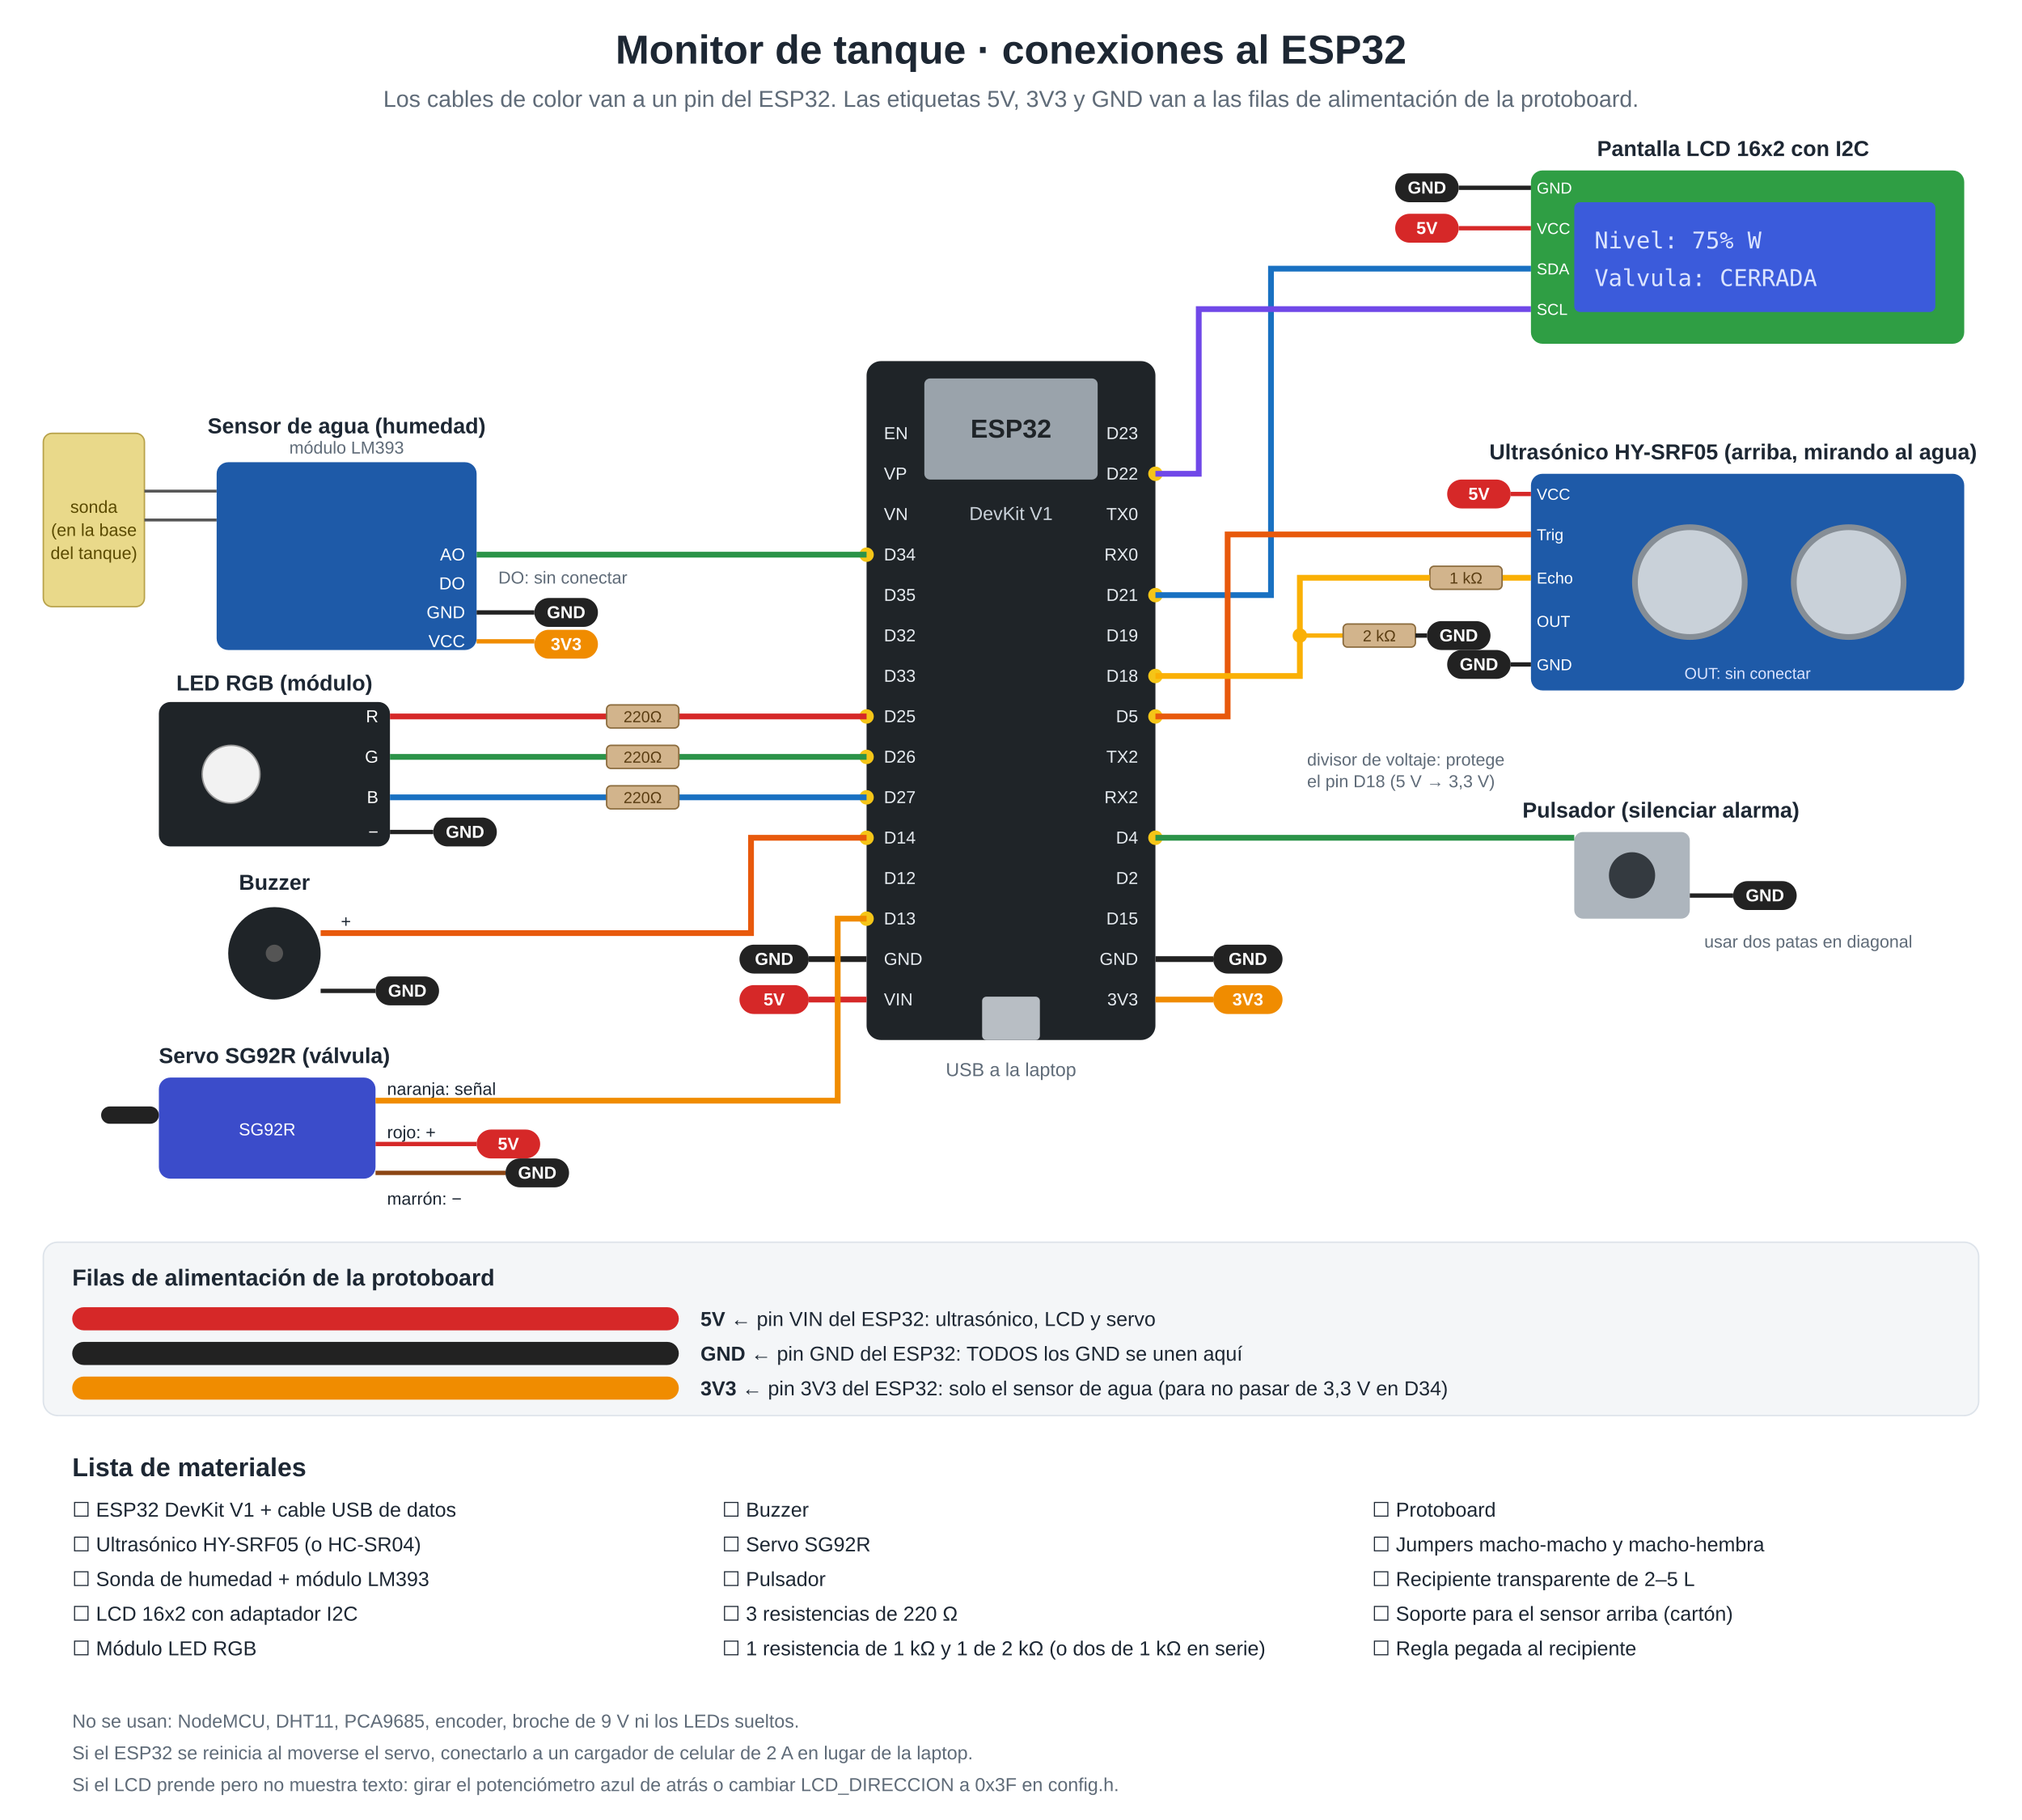
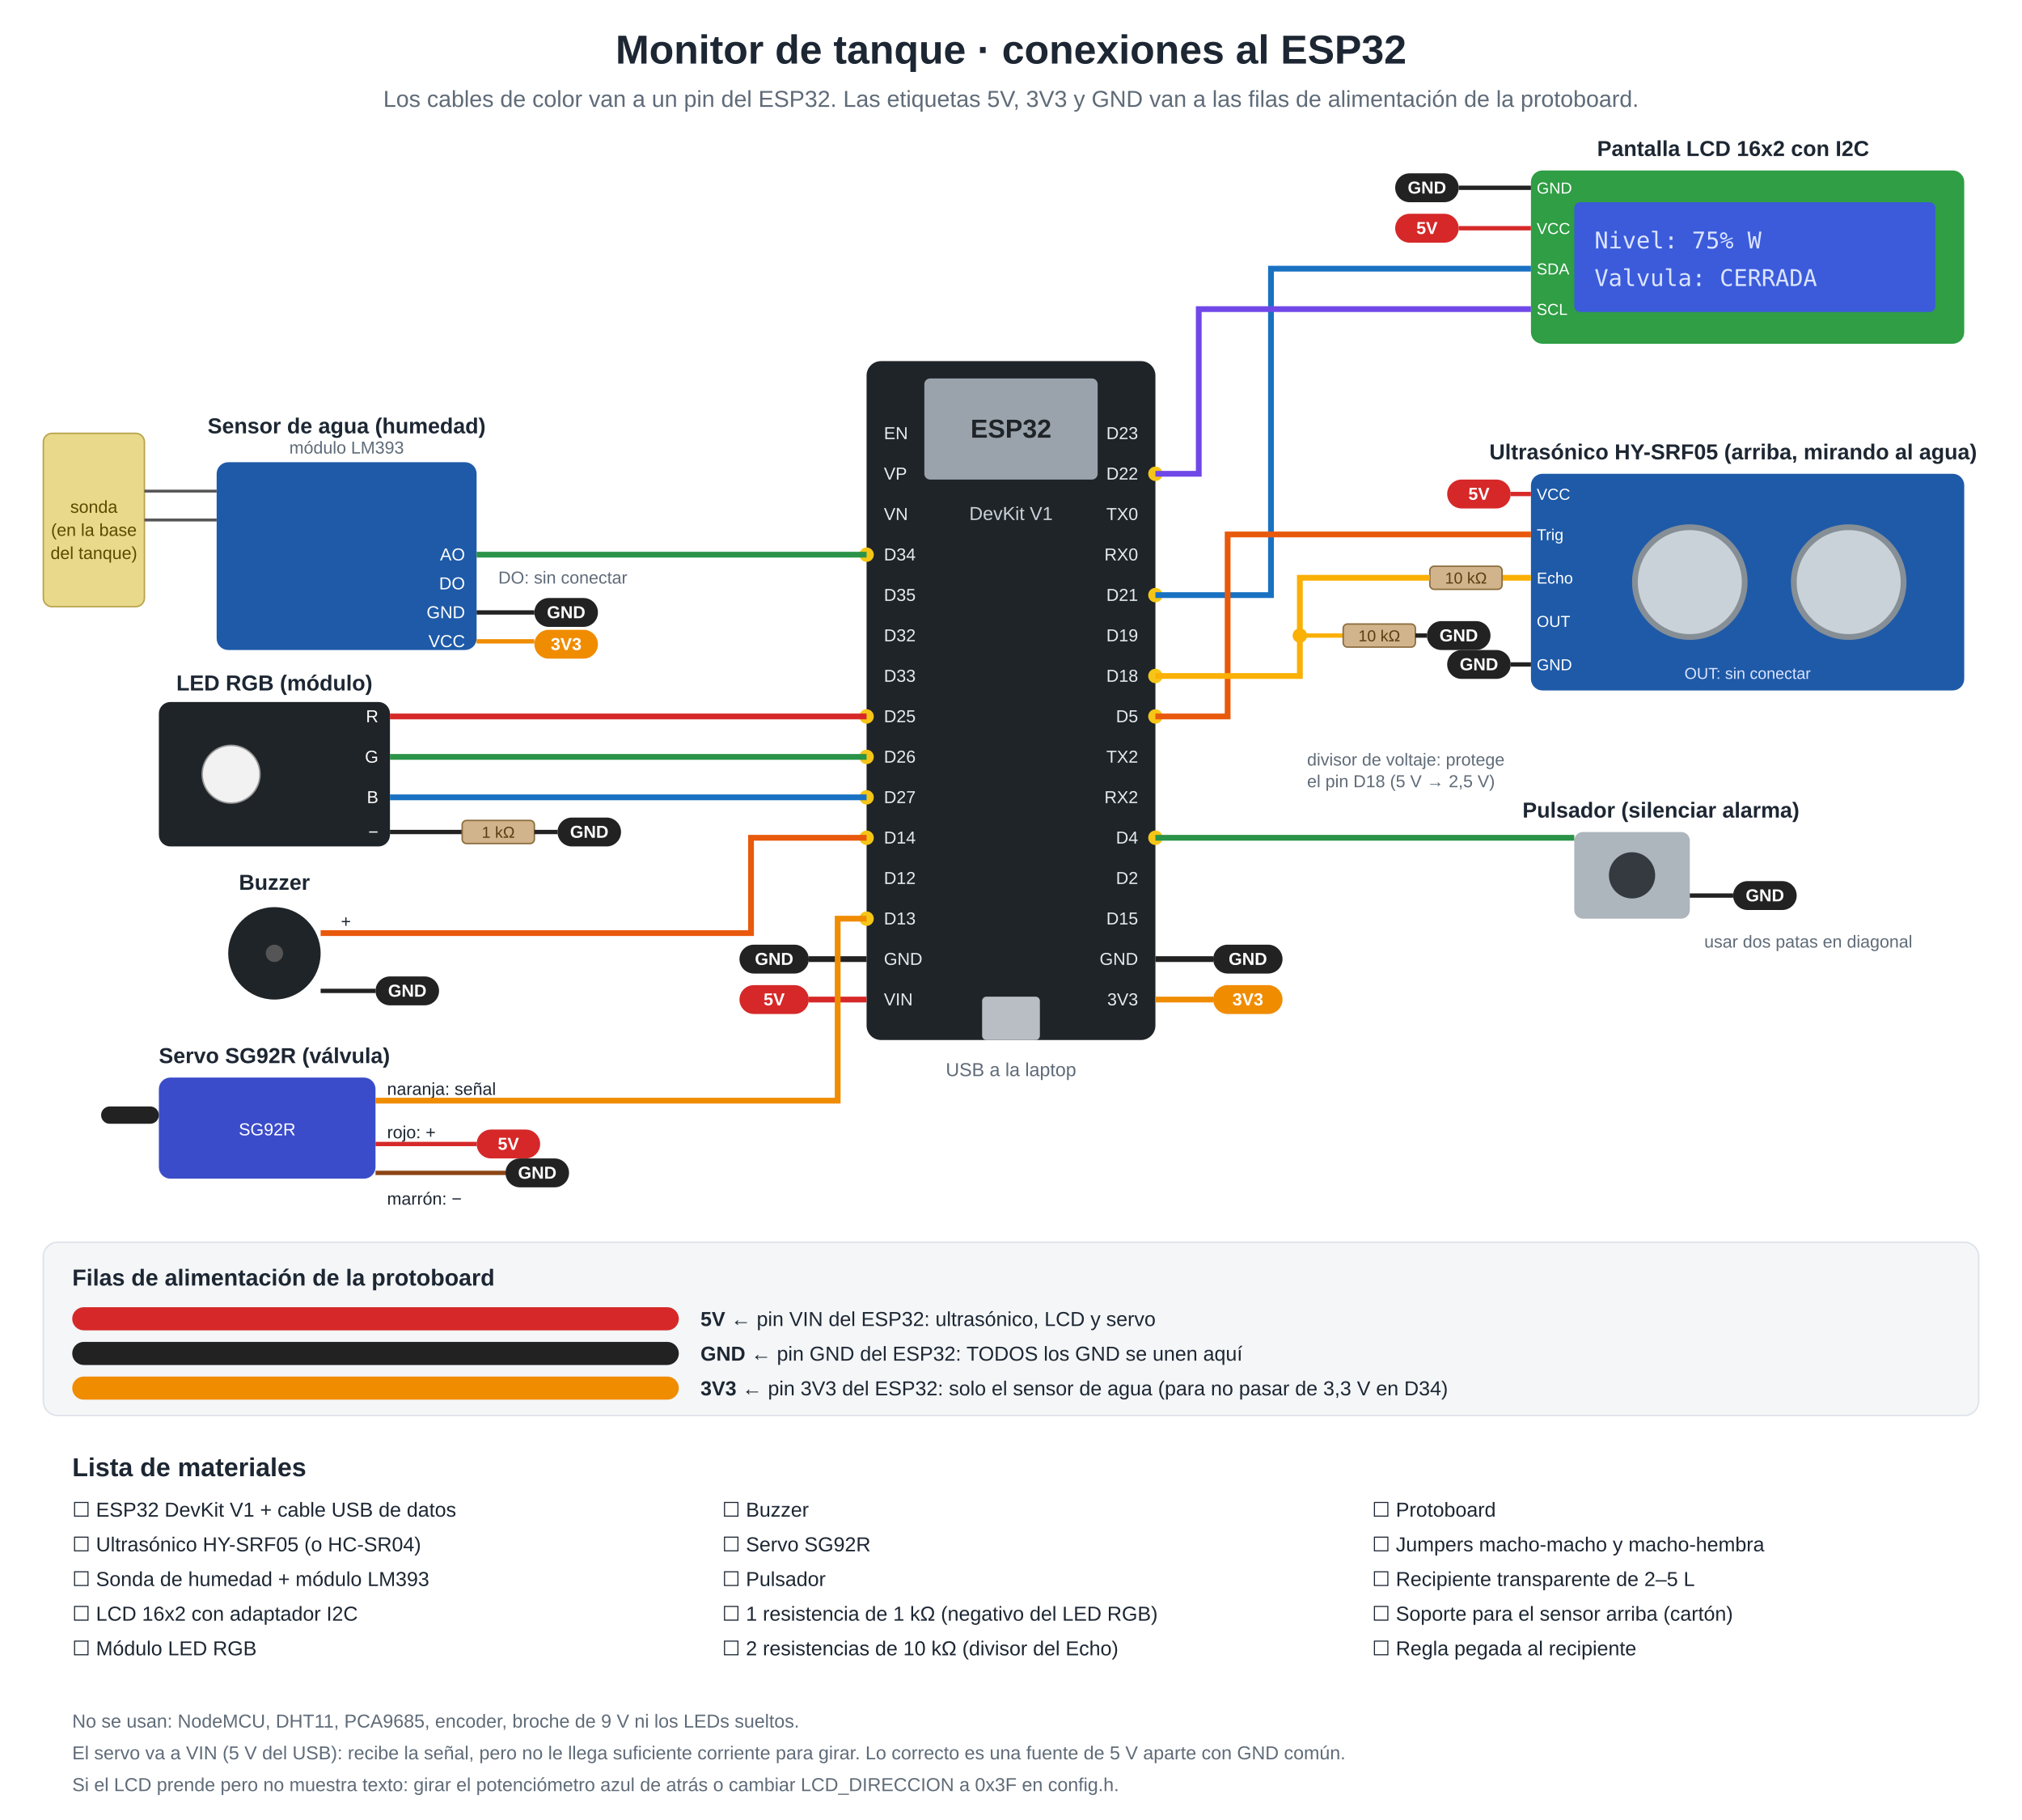
<svg xmlns="http://www.w3.org/2000/svg" viewBox="0 0 1400 1260" width="100%" font-family="Segoe UI, Arial, sans-serif">
  <rect width="1400" height="1260" fill="#ffffff" />
  <text x="700" y="44" text-anchor="middle" font-size="28" font-weight="700" fill="#1d2733">Monitor de tanque · conexiones al ESP32</text>
  <text x="700" y="74" text-anchor="middle" font-size="16" fill="#5f6b78">Los cables de color van a un pin del ESP32. Las etiquetas 5V, 3V3 y GND van a las filas de alimentación de la protoboard.</text>
  <rect x="600" y="250" width="200" height="470" rx="10" fill="#1f2428" />
  <rect x="640" y="262" width="120" height="70" rx="4" fill="#9aa3ab" />
  <text x="700" y="303" text-anchor="middle" font-size="18" font-weight="700" fill="#1f2428">ESP32</text>
  <text x="700" y="360" text-anchor="middle" font-size="13" fill="#c9d1d9">DevKit V1</text>
  <rect x="680" y="690" width="40" height="30" rx="3" fill="#b8bec4" />
  <text x="700" y="745" text-anchor="middle" font-size="13" fill="#5f6b78">USB a la laptop</text>
  <g font-size="12" fill="#e6ebf0">
    <text x="612" y="304">EN</text>
    <text x="612" y="332">VP</text>
    <text x="612" y="360">VN</text>
    <text x="612" y="388">D34</text>
    <text x="612" y="416">D35</text>
    <text x="612" y="444">D32</text>
    <text x="612" y="472">D33</text>
    <text x="612" y="500">D25</text>
    <text x="612" y="528">D26</text>
    <text x="612" y="556">D27</text>
    <text x="612" y="584">D14</text>
    <text x="612" y="612">D12</text>
    <text x="612" y="640">D13</text>
    <text x="612" y="668">GND</text>
    <text x="612" y="696">VIN</text>
  </g>
  <g font-size="12" fill="#e6ebf0" text-anchor="end">
    <text x="788" y="304">D23</text>
    <text x="788" y="332">D22</text>
    <text x="788" y="360">TX0</text>
    <text x="788" y="388">RX0</text>
    <text x="788" y="416">D21</text>
    <text x="788" y="444">D19</text>
    <text x="788" y="472">D18</text>
    <text x="788" y="500">D5</text>
    <text x="788" y="528">TX2</text>
    <text x="788" y="556">RX2</text>
    <text x="788" y="584">D4</text>
    <text x="788" y="612">D2</text>
    <text x="788" y="640">D15</text>
    <text x="788" y="668">GND</text>
    <text x="788" y="696">3V3</text>
  </g>
  <g fill="#f5c518">
    <circle cx="600" cy="384" r="5" />
    <circle cx="600" cy="496" r="5" />
    <circle cx="600" cy="524" r="5" />
    <circle cx="600" cy="552" r="5" />
    <circle cx="600" cy="580" r="5" />
    <circle cx="600" cy="636" r="5" />
    <circle cx="800" cy="328" r="5" />
    <circle cx="800" cy="412" r="5" />
    <circle cx="800" cy="468" r="5" />
    <circle cx="800" cy="496" r="5" />
    <circle cx="800" cy="580" r="5" />
  </g>
  <g stroke-width="4" fill="none">
    <path d="M600 664 H560" stroke="#222" />
    <path d="M600 692 H560" stroke="#d62828" />
    <path d="M800 664 H840" stroke="#222" />
    <path d="M800 692 H840" stroke="#f08c00" />
  </g>
  <g font-size="12" font-weight="700">
    <rect x="512" y="654" width="48" height="20" rx="10" fill="#222" />
    <text x="536" y="668" text-anchor="middle" fill="#fff">GND</text>
    <rect x="512" y="682" width="48" height="20" rx="10" fill="#d62828" />
    <text x="536" y="696" text-anchor="middle" fill="#fff">5V</text>
    <rect x="840" y="654" width="48" height="20" rx="10" fill="#222" />
    <text x="864" y="668" text-anchor="middle" fill="#fff">GND</text>
    <rect x="840" y="682" width="48" height="20" rx="10" fill="#f08c00" />
    <text x="864" y="696" text-anchor="middle" fill="#fff">3V3</text>
  </g>
  <rect x="30" y="300" width="70" height="120" rx="6" fill="#e9d98a" stroke="#b8a24a" />
  <text x="65" y="355" text-anchor="middle" font-size="12" fill="#5a4a00">sonda</text>
  <text x="65" y="371" text-anchor="middle" font-size="12" fill="#5a4a00">(en la base</text>
  <text x="65" y="387" text-anchor="middle" font-size="12" fill="#5a4a00">del tanque)</text>
  <path d="M100 340 H150 M100 360 H150" stroke="#555" stroke-width="2" />
  <rect x="150" y="320" width="180" height="130" rx="8" fill="#1e5aa8" />
  <text x="240" y="300" text-anchor="middle" font-size="15" font-weight="700" fill="#1d2733">Sensor de agua (humedad)</text>
  <text x="240" y="314" text-anchor="middle" font-size="12" fill="#5f6b78">módulo LM393</text>
  <g font-size="12" fill="#fff" text-anchor="end">
    <text x="322" y="388">AO</text>
    <text x="322" y="408">DO</text>
    <text x="322" y="428">GND</text>
    <text x="322" y="448">VCC</text>
  </g>
  <path d="M330 384 H600" stroke="#2b9348" stroke-width="4" fill="none" />
  <text x="345" y="404" font-size="12" fill="#5f6b78">DO: sin conectar</text>
  <path d="M330 424 H370" stroke="#222" stroke-width="3" />
  <rect x="370" y="414" width="44" height="20" rx="10" fill="#222" />
  <text x="392" y="428" text-anchor="middle" font-size="12" font-weight="700" fill="#fff">GND</text>
  <path d="M330 444 H370" stroke="#f08c00" stroke-width="3" />
  <rect x="370" y="436" width="44" height="20" rx="10" fill="#f08c00" />
  <text x="392" y="450" text-anchor="middle" font-size="12" font-weight="700" fill="#fff">3V3</text>
  <text x="190" y="478" text-anchor="middle" font-size="15" font-weight="700" fill="#1d2733">LED RGB (módulo)</text>
  <rect x="110" y="486" width="160" height="100" rx="8" fill="#1f2428" />
  <circle cx="160" cy="536" r="20" fill="#f2f2f2" stroke="#999" />
  <g font-size="12" fill="#fff" text-anchor="end">
    <text x="262" y="500">R</text>
    <text x="262" y="528">G</text>
    <text x="262" y="556">B</text>
    <text x="262" y="580">−</text>
  </g>
  <g stroke-width="4" fill="none">
    <path d="M270 496 H600" stroke="#d62828" />
    <path d="M270 524 H600" stroke="#2b9348" />
    <path d="M270 552 H600" stroke="#1971c2" />
  </g>
-   <g>
-     <rect x="420" y="488" width="50" height="16" rx="3" fill="#d2b48c" stroke="#8b6b3d" />
-     <rect x="420" y="516" width="50" height="16" rx="3" fill="#d2b48c" stroke="#8b6b3d" />
-     <rect x="420" y="544" width="50" height="16" rx="3" fill="#d2b48c" stroke="#8b6b3d" />
-     <g font-size="11" fill="#5a3d12" text-anchor="middle">
-       <text x="445" y="500">220Ω</text>
-       <text x="445" y="528">220Ω</text>
-       <text x="445" y="556">220Ω</text>
-     </g>
-   </g>
-   <path d="M270 576 H300" stroke="#222" stroke-width="3" />
-   <rect x="300" y="566" width="44" height="20" rx="10" fill="#222" />
-   <text x="322" y="580" text-anchor="middle" font-size="12" font-weight="700" fill="#fff">GND</text>
+   <path d="M270 576 H320" stroke="#222" stroke-width="3" />
+   <rect x="320" y="568" width="50" height="16" rx="3" fill="#d2b48c" stroke="#8b6b3d" />
+   <text x="345" y="580" text-anchor="middle" font-size="11" fill="#5a3d12">1 kΩ</text>
+   <path d="M370 576 H386" stroke="#222" stroke-width="3" />
+   <rect x="386" y="566" width="44" height="20" rx="10" fill="#222" />
+   <text x="408" y="580" text-anchor="middle" font-size="12" font-weight="700" fill="#fff">GND</text>
  <text x="190" y="616" text-anchor="middle" font-size="15" font-weight="700" fill="#1d2733">Buzzer</text>
  <circle cx="190" cy="660" r="32" fill="#1f2428" />
  <circle cx="190" cy="660" r="6" fill="#555" />
  <g font-size="12" fill="#1d2733">
    <text x="236" y="642">+</text>
    <text x="236" y="690">−</text>
  </g>
  <path d="M222 646 H520 V580 H600" stroke="#e8590c" stroke-width="4" fill="none" />
  <path d="M222 686 H260" stroke="#222" stroke-width="3" />
  <rect x="260" y="676" width="44" height="20" rx="10" fill="#222" />
  <text x="282" y="690" text-anchor="middle" font-size="12" font-weight="700" fill="#fff">GND</text>
  <text x="190" y="736" text-anchor="middle" font-size="15" font-weight="700" fill="#1d2733">Servo SG92R (válvula)</text>
  <rect x="110" y="746" width="150" height="70" rx="8" fill="#3b4cca" />
  <rect x="70" y="766" width="40" height="12" rx="6" fill="#222" />
  <text x="185" y="786" text-anchor="middle" font-size="12" fill="#fff">SG92R</text>
  <g font-size="12" fill="#1d2733">
    <text x="268" y="758">naranja: señal</text>
    <text x="268" y="788">rojo: +</text>
    <text x="268" y="834">marrón: −</text>
  </g>
  <path d="M260 762 H580 V636 H600" stroke="#f08c00" stroke-width="4" fill="none" />
  <path d="M260 792 H330" stroke="#d62828" stroke-width="3" />
  <rect x="330" y="782" width="44" height="20" rx="10" fill="#d62828" />
  <text x="352" y="796" text-anchor="middle" font-size="12" font-weight="700" fill="#fff">5V</text>
  <path d="M260 812 H350" stroke="#8b4513" stroke-width="3" />
  <rect x="350" y="802" width="44" height="20" rx="10" fill="#222" />
  <text x="372" y="816" text-anchor="middle" font-size="12" font-weight="700" fill="#fff">GND</text>
  <text x="1200" y="108" text-anchor="middle" font-size="15" font-weight="700" fill="#1d2733">Pantalla LCD 16x2 con I2C</text>
  <rect x="1060" y="118" width="300" height="120" rx="8" fill="#2f9e44" />
  <rect x="1090" y="140" width="250" height="76" rx="4" fill="#3b5bdb" />
  <text x="1104" y="172" font-size="16" font-family="Consolas, monospace" fill="#dbe4ff">Nivel:  75%  W</text>
  <text x="1104" y="198" font-size="16" font-family="Consolas, monospace" fill="#dbe4ff">Valvula: CERRADA</text>
  <g font-size="11" fill="#fff">
    <text x="1064" y="134">GND</text>
    <text x="1064" y="162">VCC</text>
    <text x="1064" y="190">SDA</text>
    <text x="1064" y="218">SCL</text>
  </g>
  <path d="M1010 130 H1060" stroke="#222" stroke-width="3" />
  <path d="M1010 158 H1060" stroke="#d62828" stroke-width="3" />
  <path d="M1060 186 H880 V412 H800" stroke="#1971c2" stroke-width="4" fill="none" />
  <path d="M1060 214 H830 V328 H800" stroke="#7048e8" stroke-width="4" fill="none" />
  <rect x="966" y="120" width="44" height="20" rx="10" fill="#222" />
  <text x="988" y="134" text-anchor="middle" font-size="12" font-weight="700" fill="#fff">GND</text>
  <rect x="966" y="148" width="44" height="20" rx="10" fill="#d62828" />
  <text x="988" y="162" text-anchor="middle" font-size="12" font-weight="700" fill="#fff">5V</text>
  <text x="1200" y="318" text-anchor="middle" font-size="15" font-weight="700" fill="#1d2733">Ultrasónico HY-SRF05 (arriba, mirando al agua)</text>
  <rect x="1060" y="328" width="300" height="150" rx="8" fill="#1e5aa8" />
  <circle cx="1170" cy="403" r="38" fill="#c9d1d9" stroke="#868e96" stroke-width="4" />
  <circle cx="1280" cy="403" r="38" fill="#c9d1d9" stroke="#868e96" stroke-width="4" />
  <g font-size="11" fill="#fff">
    <text x="1064" y="346">VCC</text>
    <text x="1064" y="374">Trig</text>
    <text x="1064" y="404">Echo</text>
    <text x="1064" y="434">OUT</text>
    <text x="1064" y="464">GND</text>
  </g>
  <path d="M1060 370 H850 V496 H800" stroke="#e8590c" stroke-width="4" fill="none" />
  <path d="M1060 400 H1040" stroke="#fab005" stroke-width="4" />
  <rect x="990" y="392" width="50" height="16" rx="3" fill="#d2b48c" stroke="#8b6b3d" />
-   <text x="1015" y="404" text-anchor="middle" font-size="11" fill="#5a3d12">1 kΩ</text>
+   <text x="1015" y="404" text-anchor="middle" font-size="11" fill="#5a3d12">10 kΩ</text>
  <path d="M990 400 H900 V468 H800" stroke="#fab005" stroke-width="4" fill="none" />
  <circle cx="900" cy="440" r="5" fill="#fab005" />
  <path d="M900 440 H930" stroke="#fab005" stroke-width="3" />
  <rect x="930" y="432" width="50" height="16" rx="3" fill="#d2b48c" stroke="#8b6b3d" />
-   <text x="955" y="444" text-anchor="middle" font-size="11" fill="#5a3d12">2 kΩ</text>
+   <text x="955" y="444" text-anchor="middle" font-size="11" fill="#5a3d12">10 kΩ</text>
  <path d="M980 440 H988" stroke="#222" stroke-width="3" />
  <rect x="988" y="430" width="44" height="20" rx="10" fill="#222" />
  <text x="1010" y="444" text-anchor="middle" font-size="12" font-weight="700" fill="#fff">GND</text>
  <text x="905" y="530" font-size="12" fill="#5f6b78">divisor de voltaje: protege</text>
-   <text x="905" y="545" font-size="12" fill="#5f6b78">el pin D18 (5 V → 3,3 V)</text>
+   <text x="905" y="545" font-size="12" fill="#5f6b78">el pin D18 (5 V → 2,5 V)</text>
  <path d="M1060 342 H1046" stroke="#d62828" stroke-width="3" />
  <rect x="1002" y="332" width="44" height="20" rx="10" fill="#d62828" />
  <text x="1024" y="346" text-anchor="middle" font-size="12" font-weight="700" fill="#fff">5V</text>
  <text x="1210" y="470" text-anchor="middle" font-size="11" fill="#dbe4ff">OUT: sin conectar</text>
  <path d="M1060 460 H1046" stroke="#222" stroke-width="3" />
  <rect x="1002" y="450" width="44" height="20" rx="10" fill="#222" />
  <text x="1024" y="464" text-anchor="middle" font-size="12" font-weight="700" fill="#fff">GND</text>
  <text x="1150" y="566" text-anchor="middle" font-size="15" font-weight="700" fill="#1d2733">Pulsador (silenciar alarma)</text>
  <rect x="1090" y="576" width="80" height="60" rx="6" fill="#adb5bd" />
  <circle cx="1130" cy="606" r="16" fill="#343a40" />
  <path d="M1090 580 H800" stroke="#2b9348" stroke-width="4" fill="none" />
  <path d="M1170 620 H1200" stroke="#222" stroke-width="3" />
  <rect x="1200" y="610" width="44" height="20" rx="10" fill="#222" />
  <text x="1222" y="624" text-anchor="middle" font-size="12" font-weight="700" fill="#fff">GND</text>
  <text x="1180" y="656" font-size="12" fill="#5f6b78">usar dos patas en diagonal</text>
  <rect x="30" y="860" width="1340" height="120" rx="10" fill="#f4f6f8" stroke="#dde3ea" />
  <text x="50" y="890" font-size="16" font-weight="700" fill="#1d2733">Filas de alimentación de la protoboard</text>
  <rect x="50" y="905" width="420" height="16" rx="8" fill="#d62828" />
  <text x="485" y="918" font-size="14" fill="#1d2733">
    <tspan font-weight="700">5V</tspan> ← pin VIN del ESP32: ultrasónico, LCD y servo</text>
  <rect x="50" y="929" width="420" height="16" rx="8" fill="#222" />
  <text x="485" y="942" font-size="14" fill="#1d2733">
    <tspan font-weight="700">GND</tspan> ← pin GND del ESP32: TODOS los GND se unen aquí</text>
  <rect x="50" y="953" width="420" height="16" rx="8" fill="#f08c00" />
  <text x="485" y="966" font-size="14" fill="#1d2733">
    <tspan font-weight="700">3V3</tspan> ← pin 3V3 del ESP32: solo el sensor de agua (para no pasar de 3,3 V en D34)</text>
  <text x="50" y="1022" font-size="18" font-weight="700" fill="#1d2733">Lista de materiales</text>
  <g font-size="14" fill="#1d2733">
    <text x="50" y="1050">☐ ESP32 DevKit V1 + cable USB de datos</text>
    <text x="50" y="1074">☐ Ultrasónico HY-SRF05 (o HC-SR04)</text>
    <text x="50" y="1098">☐ Sonda de humedad + módulo LM393</text>
    <text x="50" y="1122">☐ LCD 16x2 con adaptador I2C</text>
    <text x="50" y="1146">☐ Módulo LED RGB</text>
    <text x="500" y="1050">☐ Buzzer</text>
    <text x="500" y="1074">☐ Servo SG92R</text>
    <text x="500" y="1098">☐ Pulsador</text>
-     <text x="500" y="1122">☐ 3 resistencias de 220 Ω</text>
-     <text x="500" y="1146">☐ 1 resistencia de 1 kΩ y 1 de 2 kΩ (o dos de 1 kΩ en serie)</text>
+     <text x="500" y="1122">☐ 1 resistencia de 1 kΩ (negativo del LED RGB)</text>
+     <text x="500" y="1146">☐ 2 resistencias de 10 kΩ (divisor del Echo)</text>
    <text x="950" y="1050">☐ Protoboard</text>
    <text x="950" y="1074">☐ Jumpers macho-macho y macho-hembra</text>
    <text x="950" y="1098">☐ Recipiente transparente de 2–5 L</text>
    <text x="950" y="1122">☐ Soporte para el sensor arriba (cartón)</text>
    <text x="950" y="1146">☐ Regla pegada al recipiente</text>
  </g>
  <text x="50" y="1196" font-size="13" fill="#5f6b78">No se usan: NodeMCU, DHT11, PCA9685, encoder, broche de 9 V ni los LEDs sueltos.</text>
-   <text x="50" y="1218" font-size="13" fill="#5f6b78">Si el ESP32 se reinicia al moverse el servo, conectarlo a un cargador de celular de 2 A en lugar de la laptop.</text>
+   <text x="50" y="1218" font-size="13" fill="#5f6b78">El servo va a VIN (5 V del USB): recibe la señal, pero no le llega suficiente corriente para girar. Lo correcto es una fuente de 5 V aparte con GND común.</text>
  <text x="50" y="1240" font-size="13" fill="#5f6b78">Si el LCD prende pero no muestra texto: girar el potenciómetro azul de atrás o cambiar LCD_DIRECCION a 0x3F en config.h.</text>
</svg>
